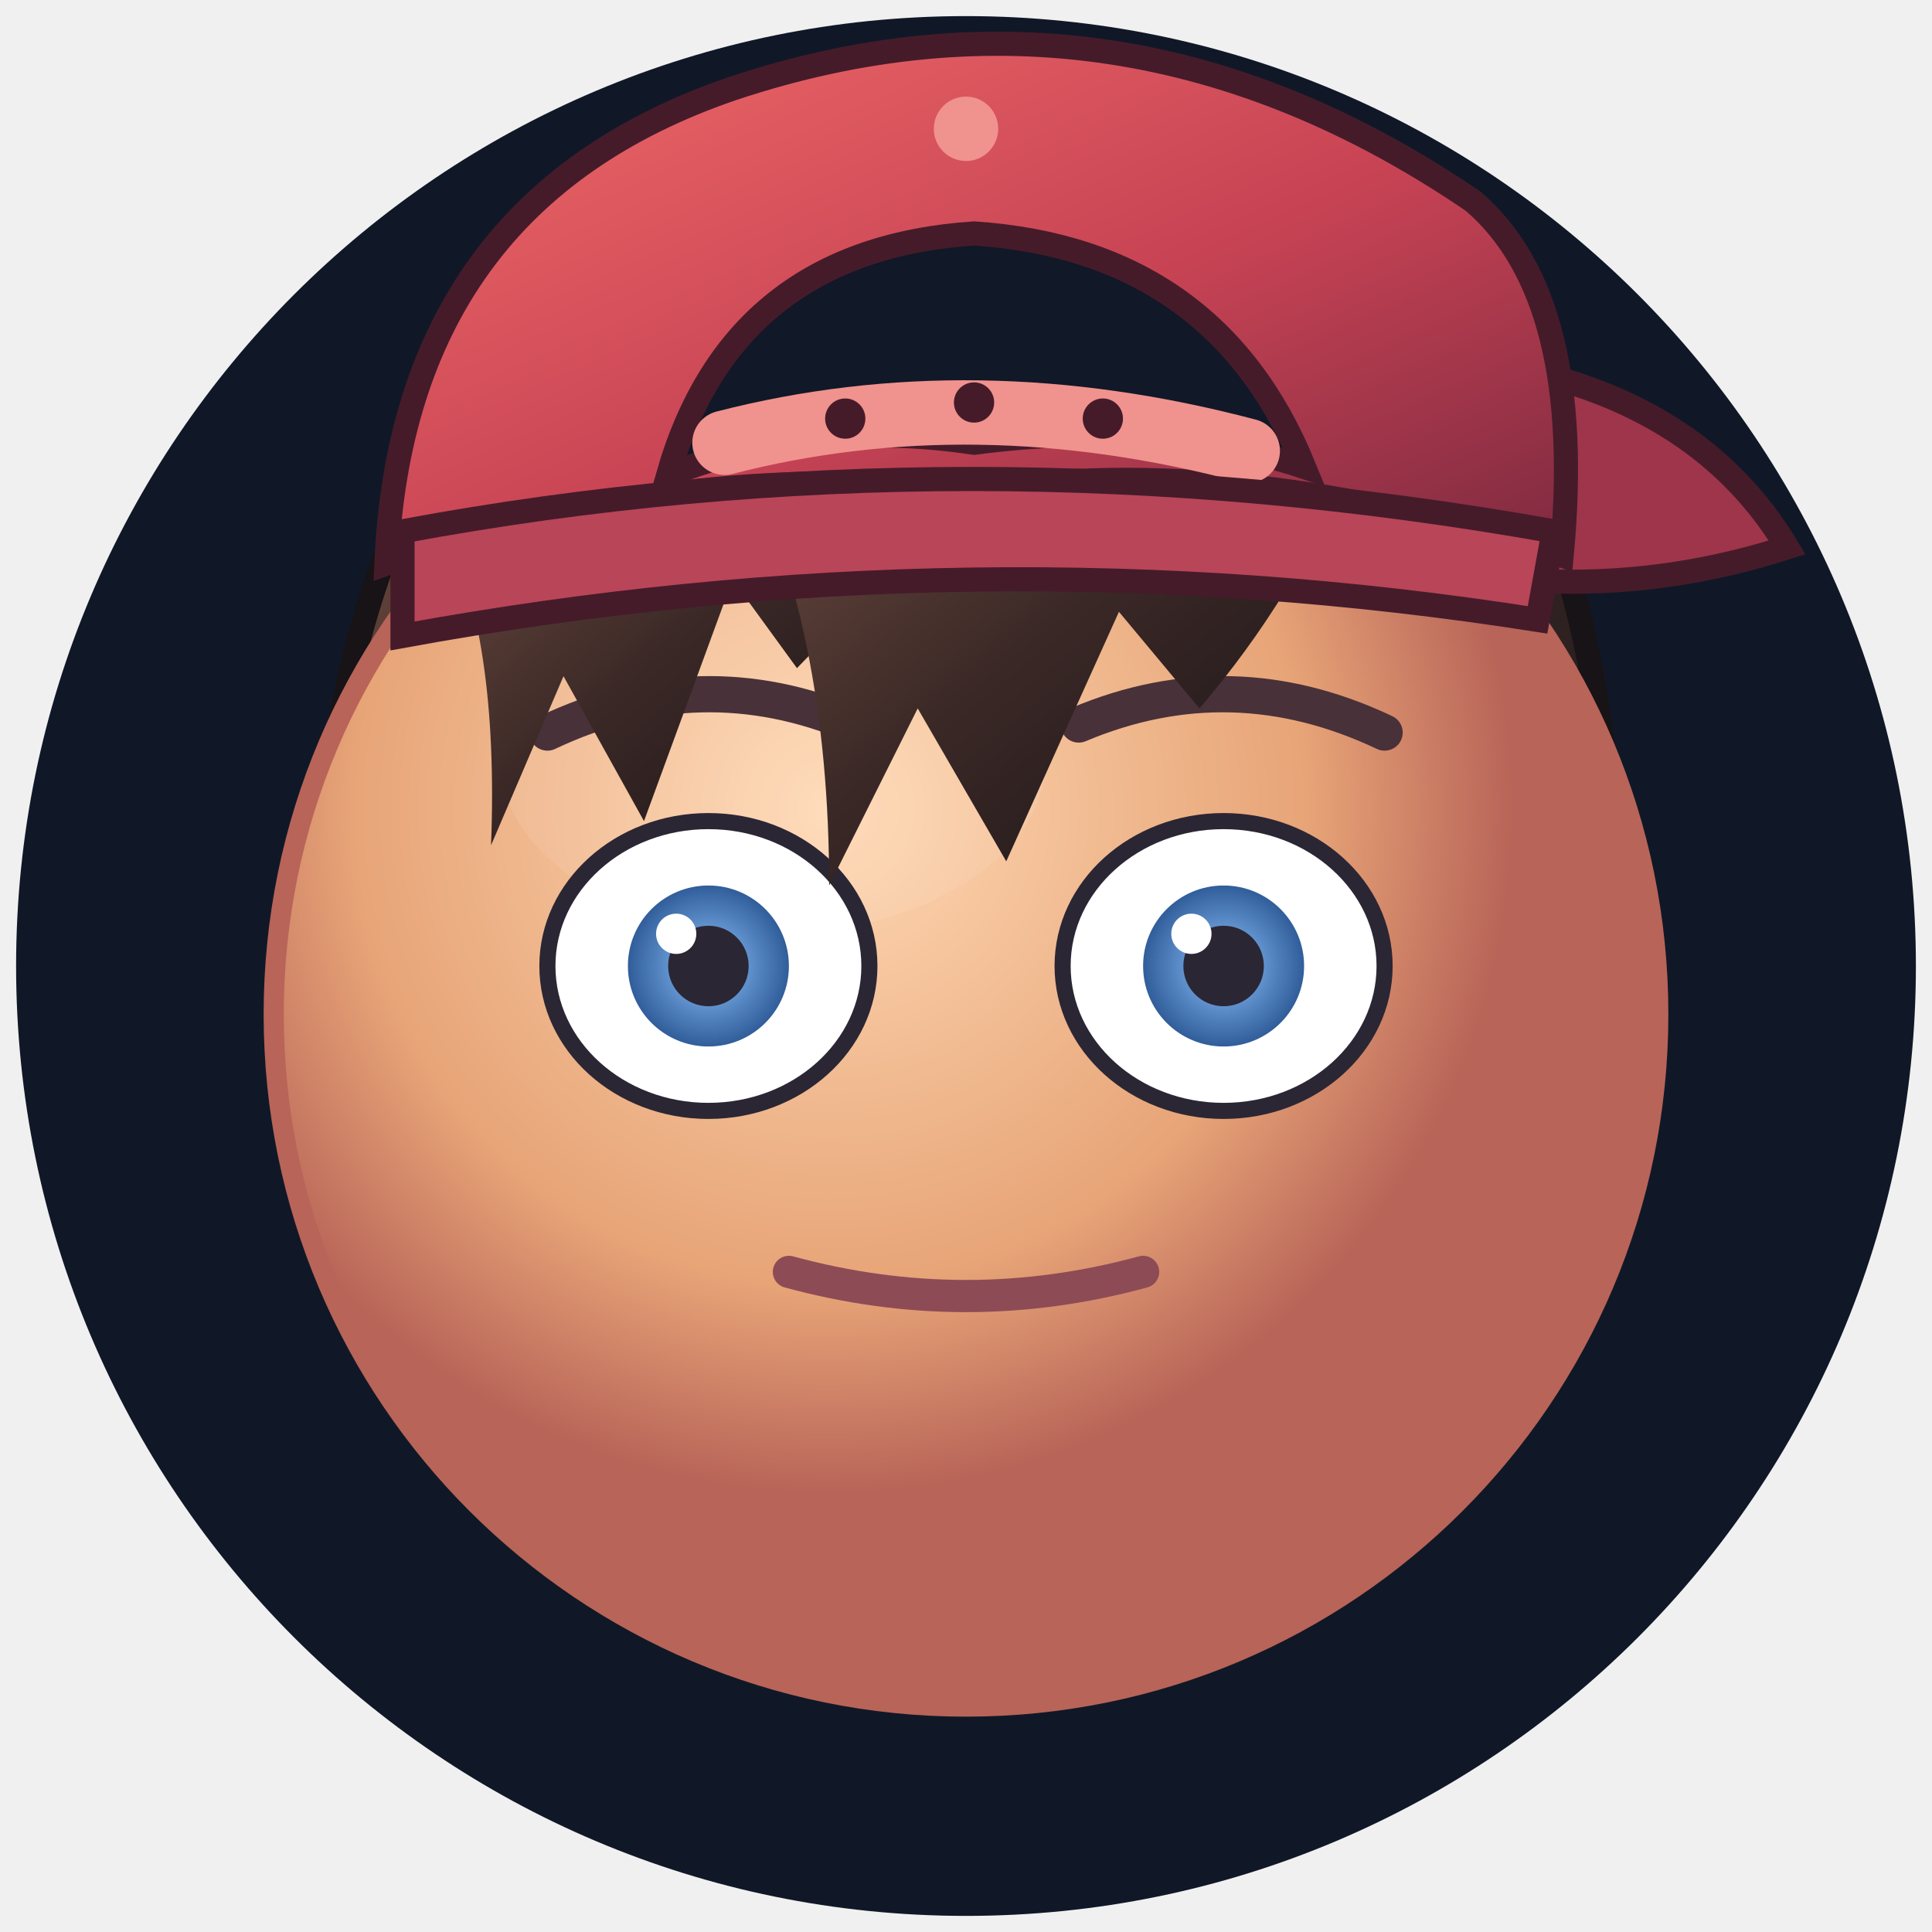
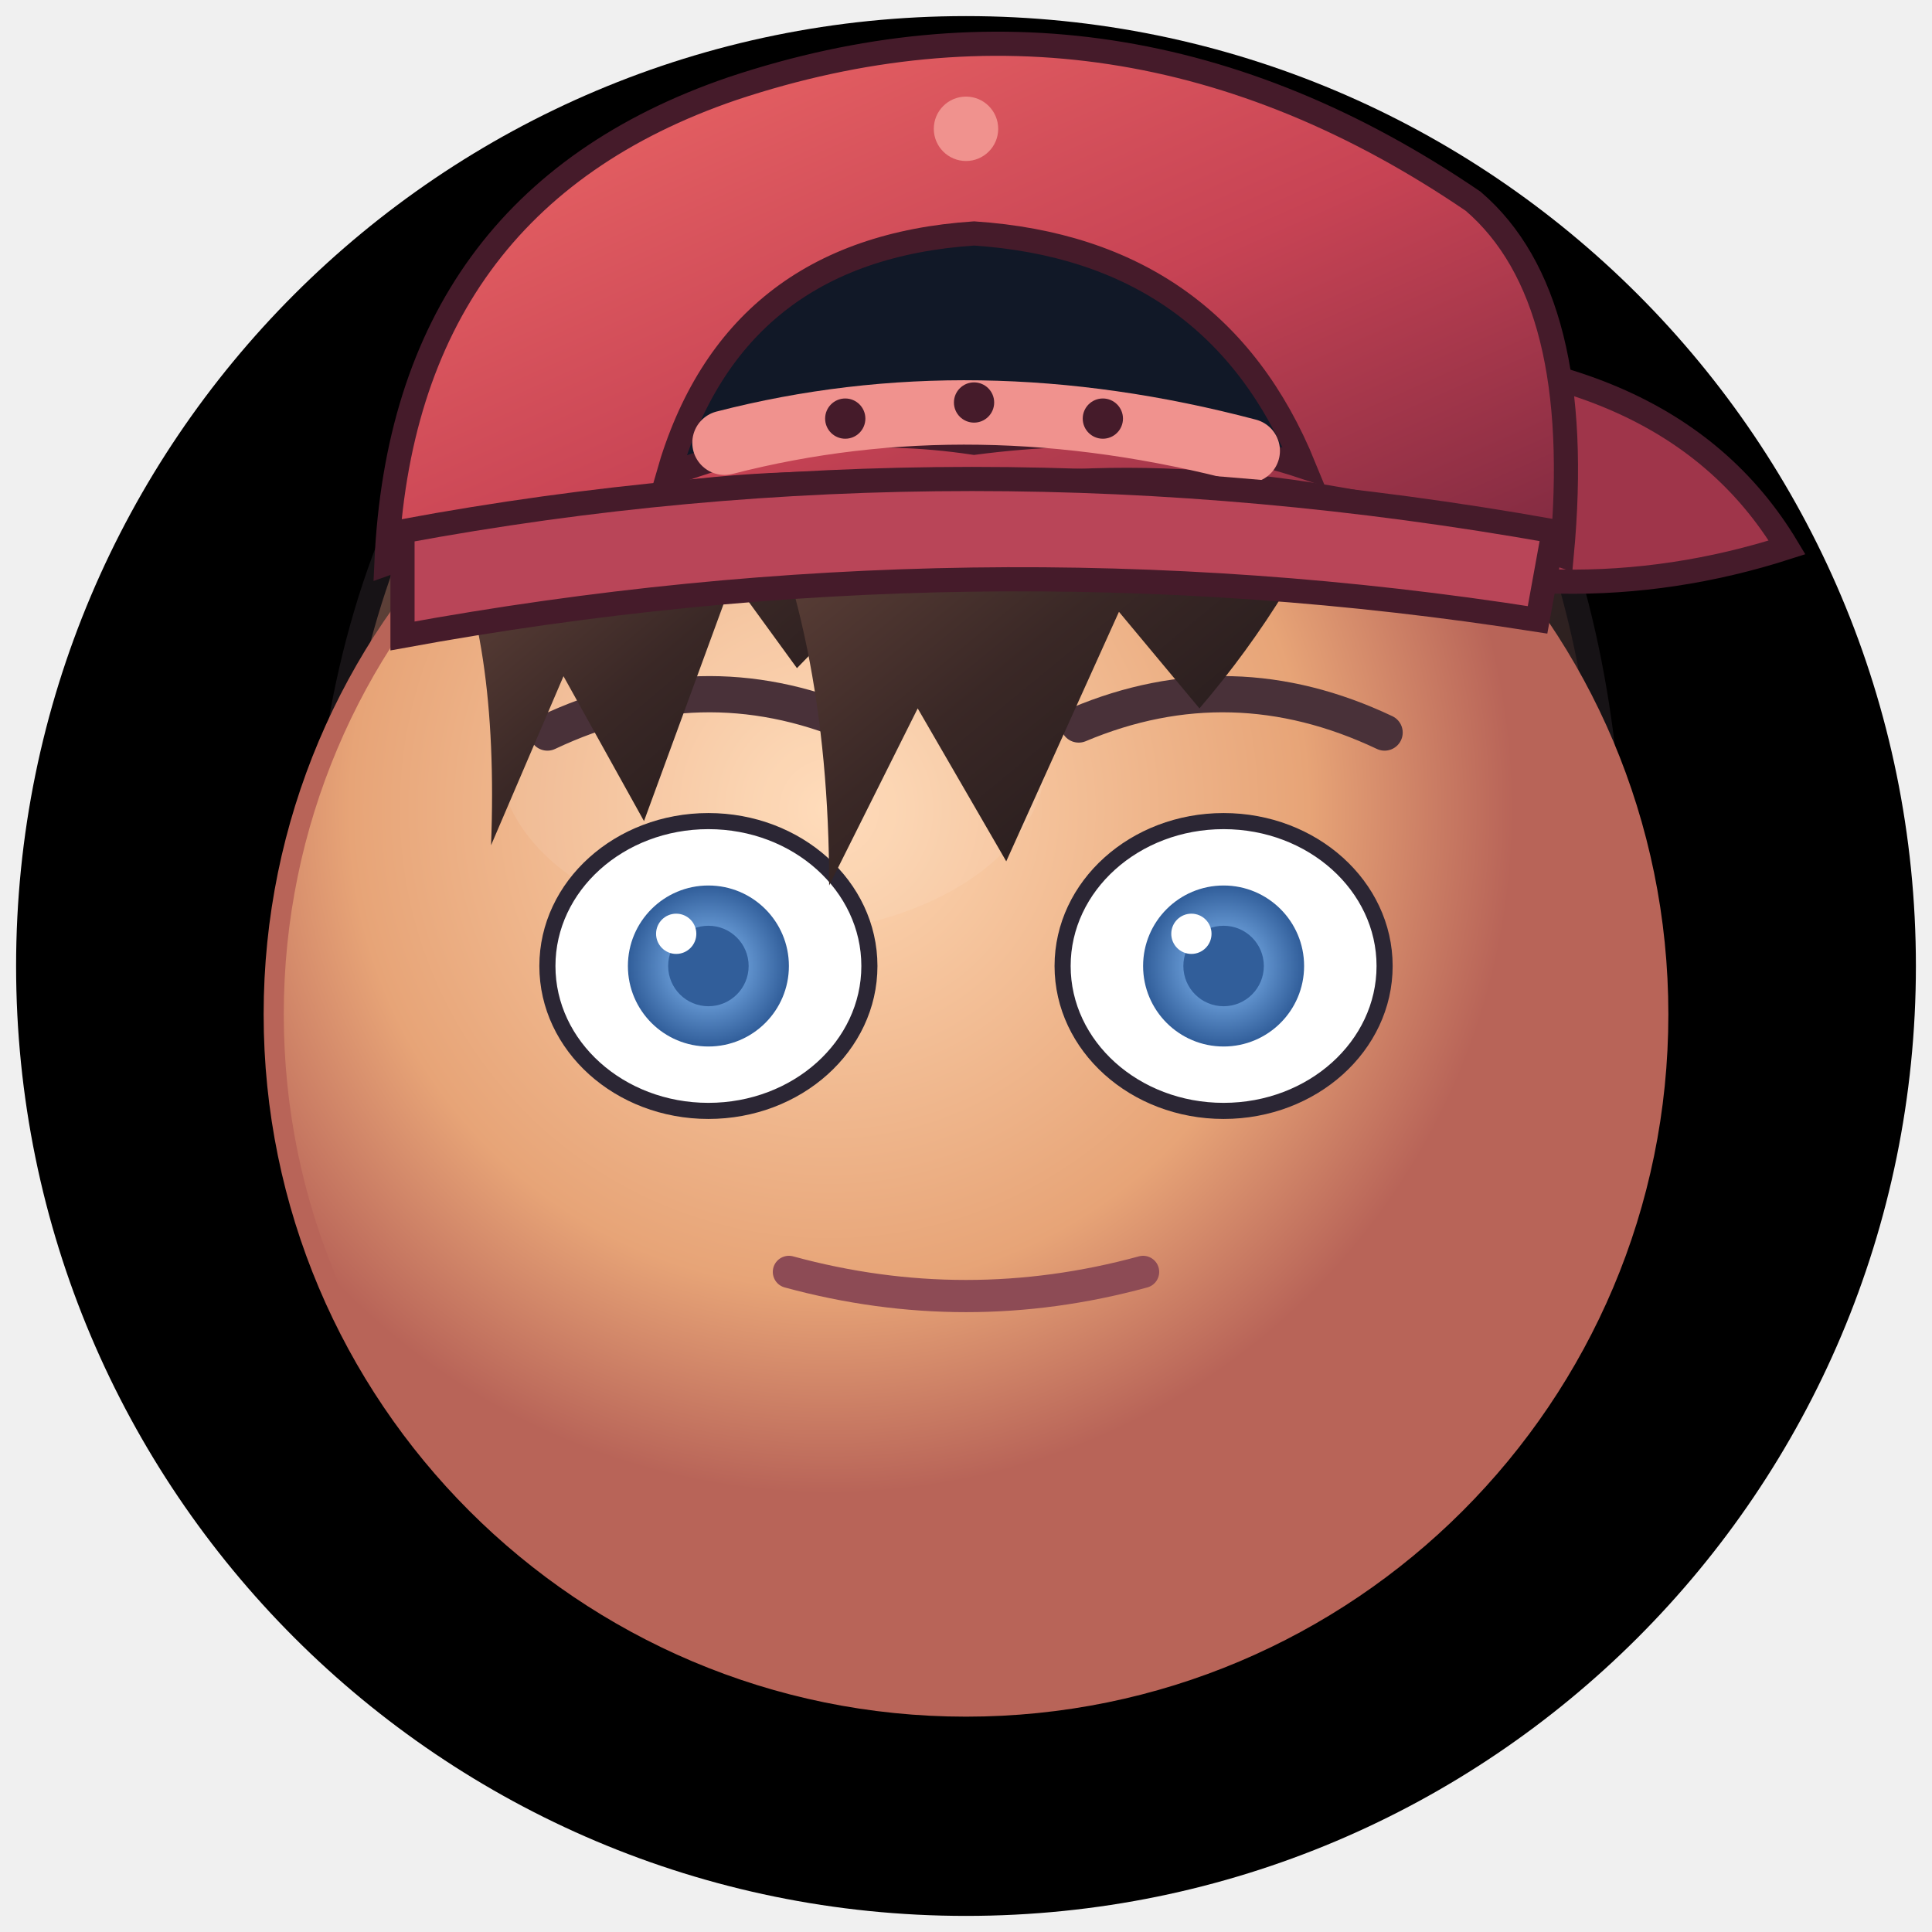
<svg xmlns="http://www.w3.org/2000/svg" viewBox="0 0 240 240" width="240" height="240">
  <defs>
    <clipPath id="round">
      <circle cx="120" cy="120" r="118" />
    </clipPath>
    <radialGradient id="face" cx="40%" cy="35%">
      <stop stop-color="#FFD9B5" />
      <stop offset=".7" stop-color="#E7A477" />
      <stop offset="1" stop-color="#B86458" />
    </radialGradient>
    <linearGradient id="hair" x1="0" y1="0" x2="1" y2="1">
      <stop stop-color="#745044" />
      <stop offset=".5" stop-color="#3A2826" />
      <stop offset="1" stop-color="#171316" />
    </linearGradient>
-     <radialGradient id="iris">
+     <radialGradient id="iris" data-eye-palette="canonical-blue">
      <stop stop-color="#8EC5FF" />
      <stop offset="1" stop-color="#315E9A" />
    </radialGradient>
    <linearGradient id="cap" x1="0" y1="0" x2="1" y2="1">
      <stop stop-color="#F06B68" />
      <stop offset=".55" stop-color="#C74354" />
      <stop offset="1" stop-color="#7D2940" />
    </linearGradient>
  </defs>
  <g clip-path="url(#round)">
-     <rect width="240" height="240" fill="#101827" />
+     <rect width="240" height="240" fill="#000000" />
    <g>
      <animateTransform attributeName="transform" type="translate" values="0,0;0,1;0,0;0,-.5;0,0" dur="4.9s" repeatCount="indefinite" />
      <path d="M40 125 Q38 54 82 27 Q123 4 166 27 Q204 57 200 128 L184 178 Q176 77 120 70 Q65 74 54 178Z" fill="url(#hair)" stroke="#171316" stroke-width="3" />
      <circle cx="120" cy="126" r="86" fill="url(#face)" stroke="#B86458" stroke-width="2.5" />
      <ellipse cx="96" cy="94" rx="34" ry="22" fill="#fff" opacity=".08" />
      <g>
        <ellipse cx="88" cy="120" rx="20" ry="18" fill="#fff" stroke="#2B2634" stroke-width="2" />
        <ellipse cx="152" cy="120" rx="20" ry="18" fill="#fff" stroke="#2B2634" stroke-width="2" />
-         <circle cx="88" cy="120" r="10" fill="url(#iris)" />
-         <circle cx="88" cy="120" r="5" fill="#2B2634" />
-         <circle cx="84" cy="116" r="2.5" fill="#fff" />
-         <circle cx="152" cy="120" r="10" fill="url(#iris)" />
-         <circle cx="152" cy="120" r="5" fill="#2B2634" />
-         <circle cx="148" cy="116" r="2.5" fill="#fff" />
+         <circle cx="88" cy="120" r="10" fill="url(#iris)" data-eye-role="iris" />
+         <circle cx="88" cy="120" r="5" fill="#315E9A" data-eye-role="pupil" />
+         <circle cx="84" cy="116" r="2.5" fill="#fff" data-eye-role="highlight" />
+         <circle cx="152" cy="120" r="10" fill="url(#iris)" data-eye-role="iris" />
+         <circle cx="152" cy="120" r="5" fill="#315E9A" data-eye-role="pupil" />
+         <circle cx="148" cy="116" r="2.5" fill="#fff" data-eye-role="highlight" />
      </g>
      <path d="M68 91 Q87 82 106 90M134 90 Q153 82 172 91" fill="none" stroke="#493139" stroke-width="4.5" stroke-linecap="round" />
      <path d="M98 158 Q120 164 142 158" fill="none" stroke="#8D4B55" stroke-width="4" stroke-linecap="round" />
      <g>
        <animateTransform attributeName="transform" type="rotate" values="-.5 82 67;1.3 82 67;-.7 82 67;-.5 82 67" dur="6s" repeatCount="indefinite" />
        <path d="M55 65 Q82 47 116 56 Q110 72 99 83 L91 72 L80 102 L70 84 L61 105 Q62 79 55 65Z" fill="url(#hair)" />
      </g>
      <g>
        <animateTransform attributeName="transform" type="rotate" values="0 119 58;1.8 119 58;-.8 119 58;0 119 58" dur="6.35s" begin="-.55s" repeatCount="indefinite" />
        <path d="M92 56 Q128 39 168 57 Q161 74 149 88 L139 76 L125 107 L114 88 L103 110 Q103 78 92 56Z" fill="url(#hair)" />
        <path d="M118 58 Q140 50 156 59" fill="none" stroke="#8F6657" stroke-width="3" opacity=".38" />
      </g>
      <g>
        <animateTransform attributeName="transform" type="rotate" values="0 120 60;.6 120 60;-.4 120 60;0 120 60" dur="6.4s" repeatCount="indefinite" />
        <path d="M166 44 Q207 43 222 68 Q194 77 165 67Z" fill="#9F354A" stroke="#451B2A" stroke-width="3" />
        <path d="M48 70 Q50 25 91 11 Q139 -5 183 25 Q197 37 194 69 Q154 56 121 61 Q84 57 48 70Z" fill="url(#cap)" stroke="#451B2A" stroke-width="3" />
        <path d="M83 59 Q91 31 121 29 Q151 31 162 58 Q144 52 121 55 Q101 52 83 59Z" fill="#111827" stroke="#451B2A" stroke-width="3" />
        <path d="M90 55 Q121 47 155 56" fill="none" stroke="#F0928E" stroke-width="8" stroke-linecap="round" />
        <g fill="#451B2A">
          <circle cx="105" cy="52" r="2.5" />
          <circle cx="121" cy="50" r="2.5" />
          <circle cx="137" cy="52" r="2.5" />
        </g>
        <path d="M50 66 Q120 53 193 66 L191 77 Q121 66 50 79Z" fill="#B94558" stroke="#451B2A" stroke-width="3" />
        <circle cx="120" cy="16" r="4" fill="#F0928E" />
      </g>
      <g id="blink-eyelids" data-blink="single">
        <ellipse cx="88" cy="120" rx="21" ry="0" fill="#E7A477">
          <animate attributeName="ry" values="0;0;18;18;0;0" keyTimes="0;.94;.96;.975;.995;1" dur="5s" repeatCount="indefinite" />
        </ellipse>
        <path d="M72.9 120 Q88 122 103.1 120" fill="none" stroke="#493139" stroke-width="2.5" stroke-linecap="round" opacity="0">
          <animate attributeName="opacity" values="0;0;1;1;0;0" keyTimes="0;.94;.96;.975;.995;1" dur="5s" repeatCount="indefinite" />
        </path>
        <ellipse cx="152" cy="120" rx="21" ry="0" fill="#E7A477">
          <animate attributeName="ry" values="0;0;18;18;0;0" keyTimes="0;.94;.96;.975;.995;1" dur="5s" begin=".025s" repeatCount="indefinite" />
        </ellipse>
        <path d="M136.9 120 Q152 122 167.1 120" fill="none" stroke="#493139" stroke-width="2.5" stroke-linecap="round" opacity="0">
          <animate attributeName="opacity" values="0;0;1;1;0;0" keyTimes="0;.94;.96;.975;.995;1" dur="5s" begin=".025s" repeatCount="indefinite" />
        </path>
      </g>
    </g>
  </g>
</svg>
